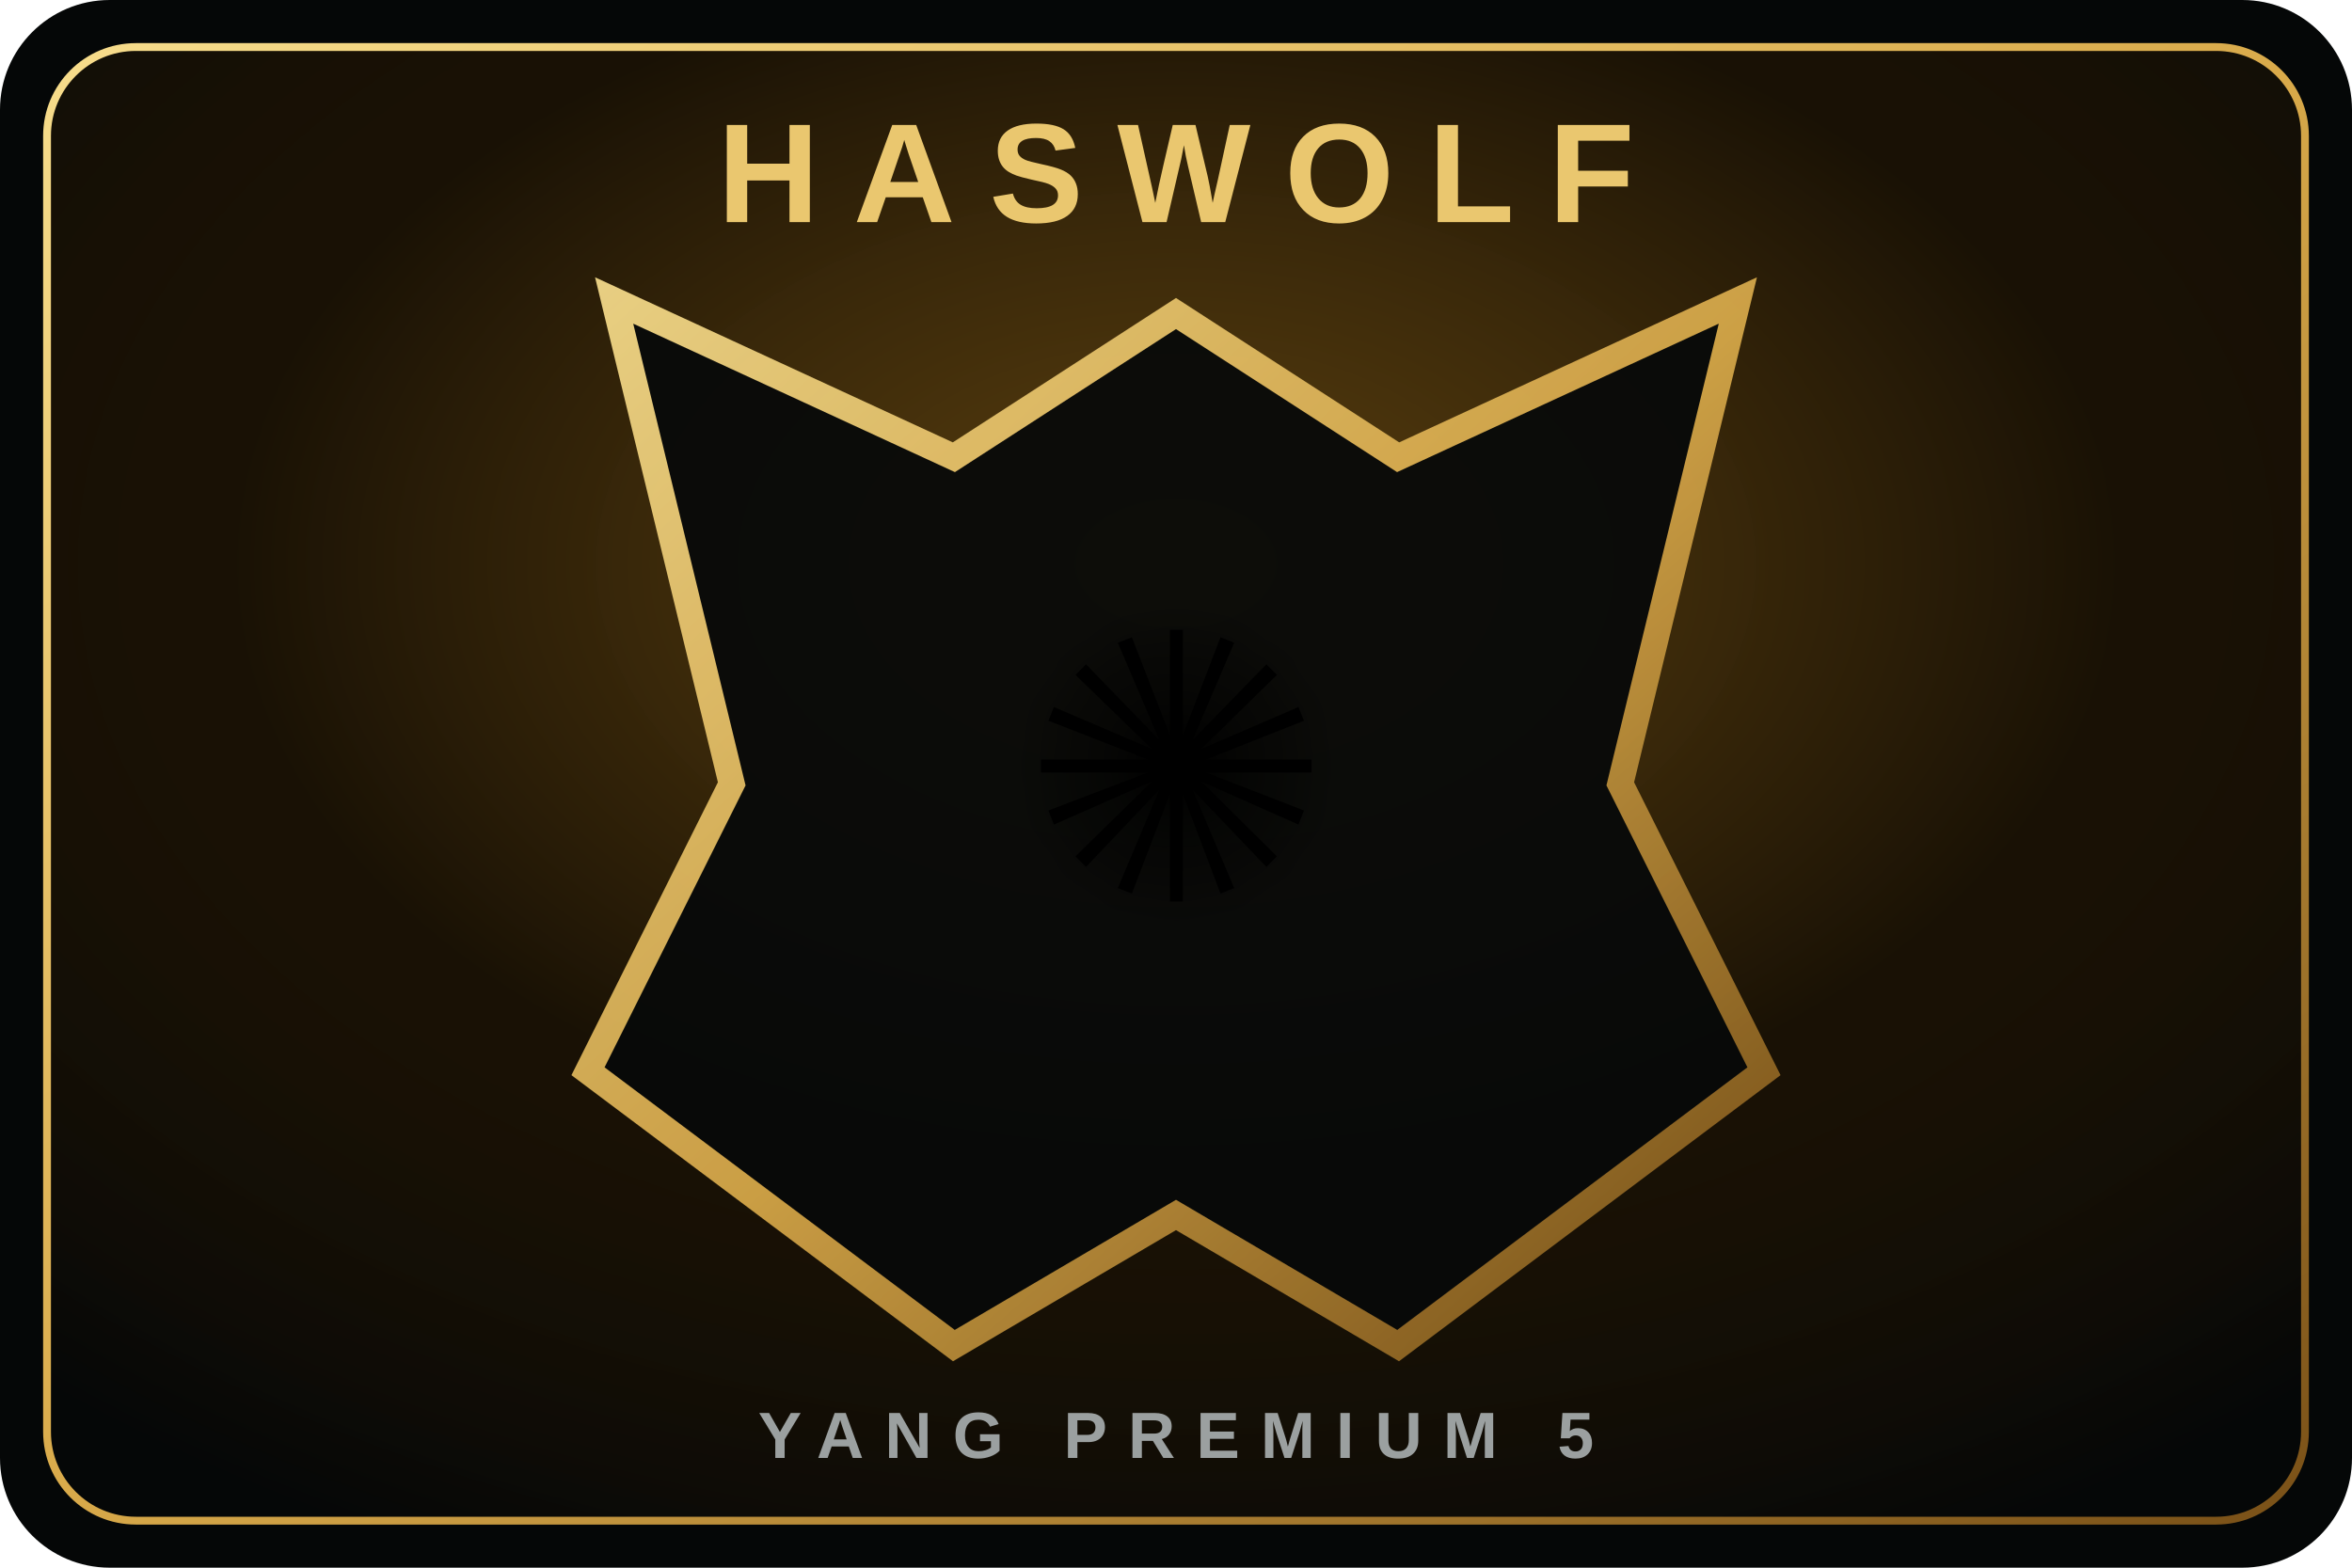
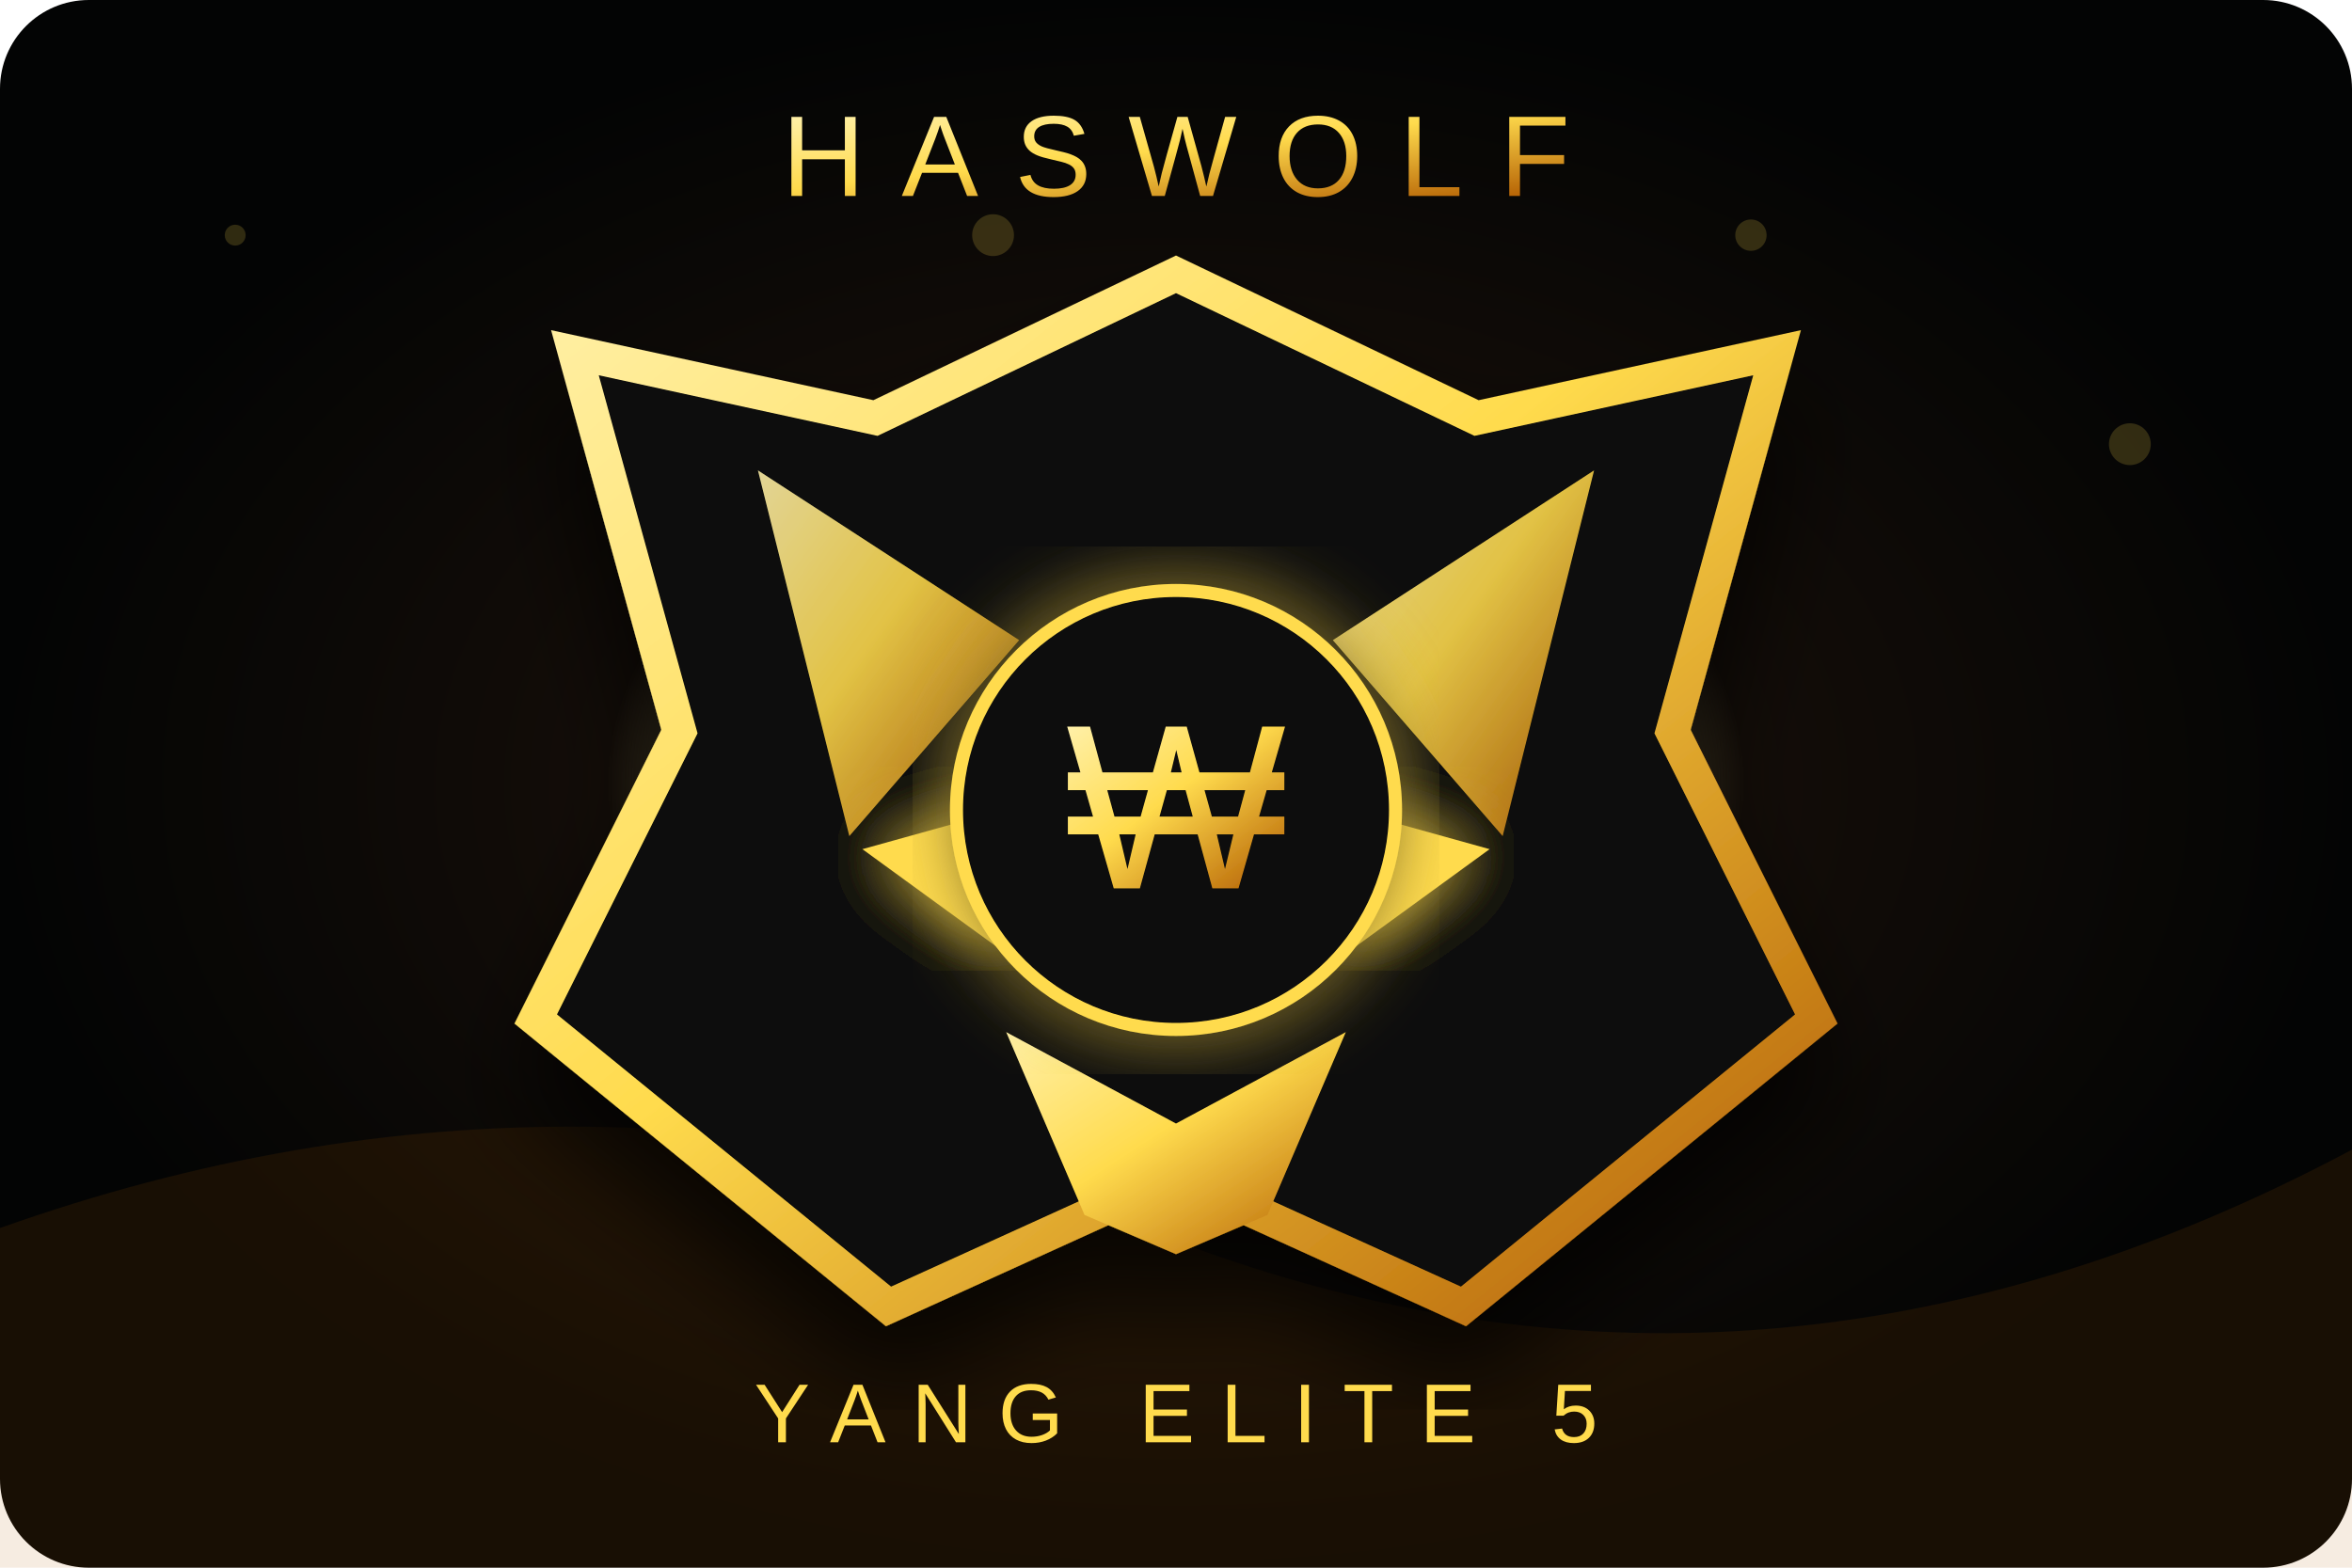
- <svg xmlns="http://www.w3.org/2000/svg" width="900" height="600" viewBox="0 0 900 600">
+ <svg xmlns="http://www.w3.org/2000/svg" viewBox="0 0 900 600">
  <defs>
-     <radialGradient id="g" cx="50%" cy="35%" r="75%">
-       <stop offset="0" stop-color="#c88718" stop-opacity=".42" />
-       <stop offset=".55" stop-color="#2a1a03" stop-opacity=".55" />
-       <stop offset="1" stop-color="#050707" />
+     <radialGradient id="bg">
+       <stop stop-color="#ffdb4d" stop-opacity=".34" />
+       <stop offset=".48" stop-color="#130d08" />
+       <stop offset="1" stop-color="#030404" />
    </radialGradient>
-     <linearGradient id="gold" x1="0" y1="0" x2="1" y2="1">
-       <stop stop-color="#f7dd8c" />
-       <stop offset=".5" stop-color="#d9aa4a" />
-       <stop offset="1" stop-color="#795017" />
+     <linearGradient id="gold" x2="1" y2="1">
+       <stop stop-color="#fff0a8" />
+       <stop offset=".45" stop-color="#ffdb4d" />
+       <stop offset="1" stop-color="#b15b00" />
    </linearGradient>
    <filter id="glow">
-       <feGaussianBlur stdDeviation="8" result="b" />
+       <feGaussianBlur stdDeviation="14" result="b" />
      <feMerge>
        <feMergeNode in="b" />
        <feMergeNode in="SourceGraphic" />
      </feMerge>
    </filter>
+     <filter id="shadow">
+       <feDropShadow dx="0" dy="25" stdDeviation="18" flood-opacity=".75" />
+     </filter>
  </defs>
-   <rect width="900" height="600" rx="42" fill="#050707" />
-   <rect x="18" y="18" width="864" height="564" rx="34" fill="url(#g)" stroke="url(#gold)" stroke-width="3" />
-   <path d="M235 115 L365 175 L450 120 L535 175 L665 115 L620 300 L675 410 L535 515 L450 465 L365 515 L225 410 L280 300 Z" fill="#070909" stroke="url(#gold)" stroke-width="10" opacity=".92" />
-   <text x="450" y="345" text-anchor="middle" font-size="150" filter="url(#glow)">✺</text>
-   <text x="450" y="85" text-anchor="middle" fill="#eac76f" font-family="Arial,sans-serif" font-weight="900" font-size="54" letter-spacing="13">HASWOLF</text>
-   <text x="450" y="558" text-anchor="middle" fill="#9ba0a0" font-family="Arial,sans-serif" font-weight="700" font-size="25" letter-spacing="8">YANG PREMIUM 5</text>
+   <rect width="900" height="600" rx="34" fill="url(#bg)" />
+   <path d="M0 470 Q225 390 450 475T900 440V600H0Z" fill="#b15b00" opacity=".12" />
+   <g opacity=".18" fill="#ffdb4d">
+     <circle cx="90" cy="90" r="4" />
+     <circle cx="235" cy="170" r="6" />
+     <circle cx="380" cy="90" r="8" />
+     <circle cx="525" cy="170" r="4" />
+     <circle cx="670" cy="90" r="6" />
+     <circle cx="815" cy="170" r="8" />
+   </g>
+   <g filter="url(#shadow)">
+     <path d="M450 105 565 160 680 135 640 280 695 390 560 500 450 450 340 500 205 390 260 280 220 135 335 160Z" fill="#070808" stroke="url(#gold)" stroke-width="13" />
+     <path d="M290 180 390 245 325 320Z" fill="url(#gold)" opacity=".88" />
+     <path d="M610 180 510 245 575 320Z" fill="url(#gold)" opacity=".88" />
+     <path d="M330 325 420 300 385 365Z" fill="#ffdb4d" filter="url(#glow)" />
+     <path d="M570 325 480 300 515 365Z" fill="#ffdb4d" filter="url(#glow)" />
+     <path d="M385 395 450 430 515 395 485 465 450 480 415 465Z" fill="url(#gold)" />
+   </g>
+   <text x="450" y="75" text-anchor="middle" fill="url(#gold)" font-size="44" font-family="Arial Black,Arial" letter-spacing="14">HASWOLF</text>
+   <g filter="url(#glow)">
+     <circle cx="450" cy="310" r="84" fill="#080909" stroke="#ffdb4d" stroke-width="5" />
+     <text x="450" y="340" text-anchor="middle" fill="url(#gold)" font-size="90" font-family="Arial Black,Arial">₩</text>
+   </g>
+   <text x="450" y="552" text-anchor="middle" fill="#ffdb4d" font-size="32" font-family="Arial Black,Arial" letter-spacing="10">YANG ELITE 5</text>
</svg>
